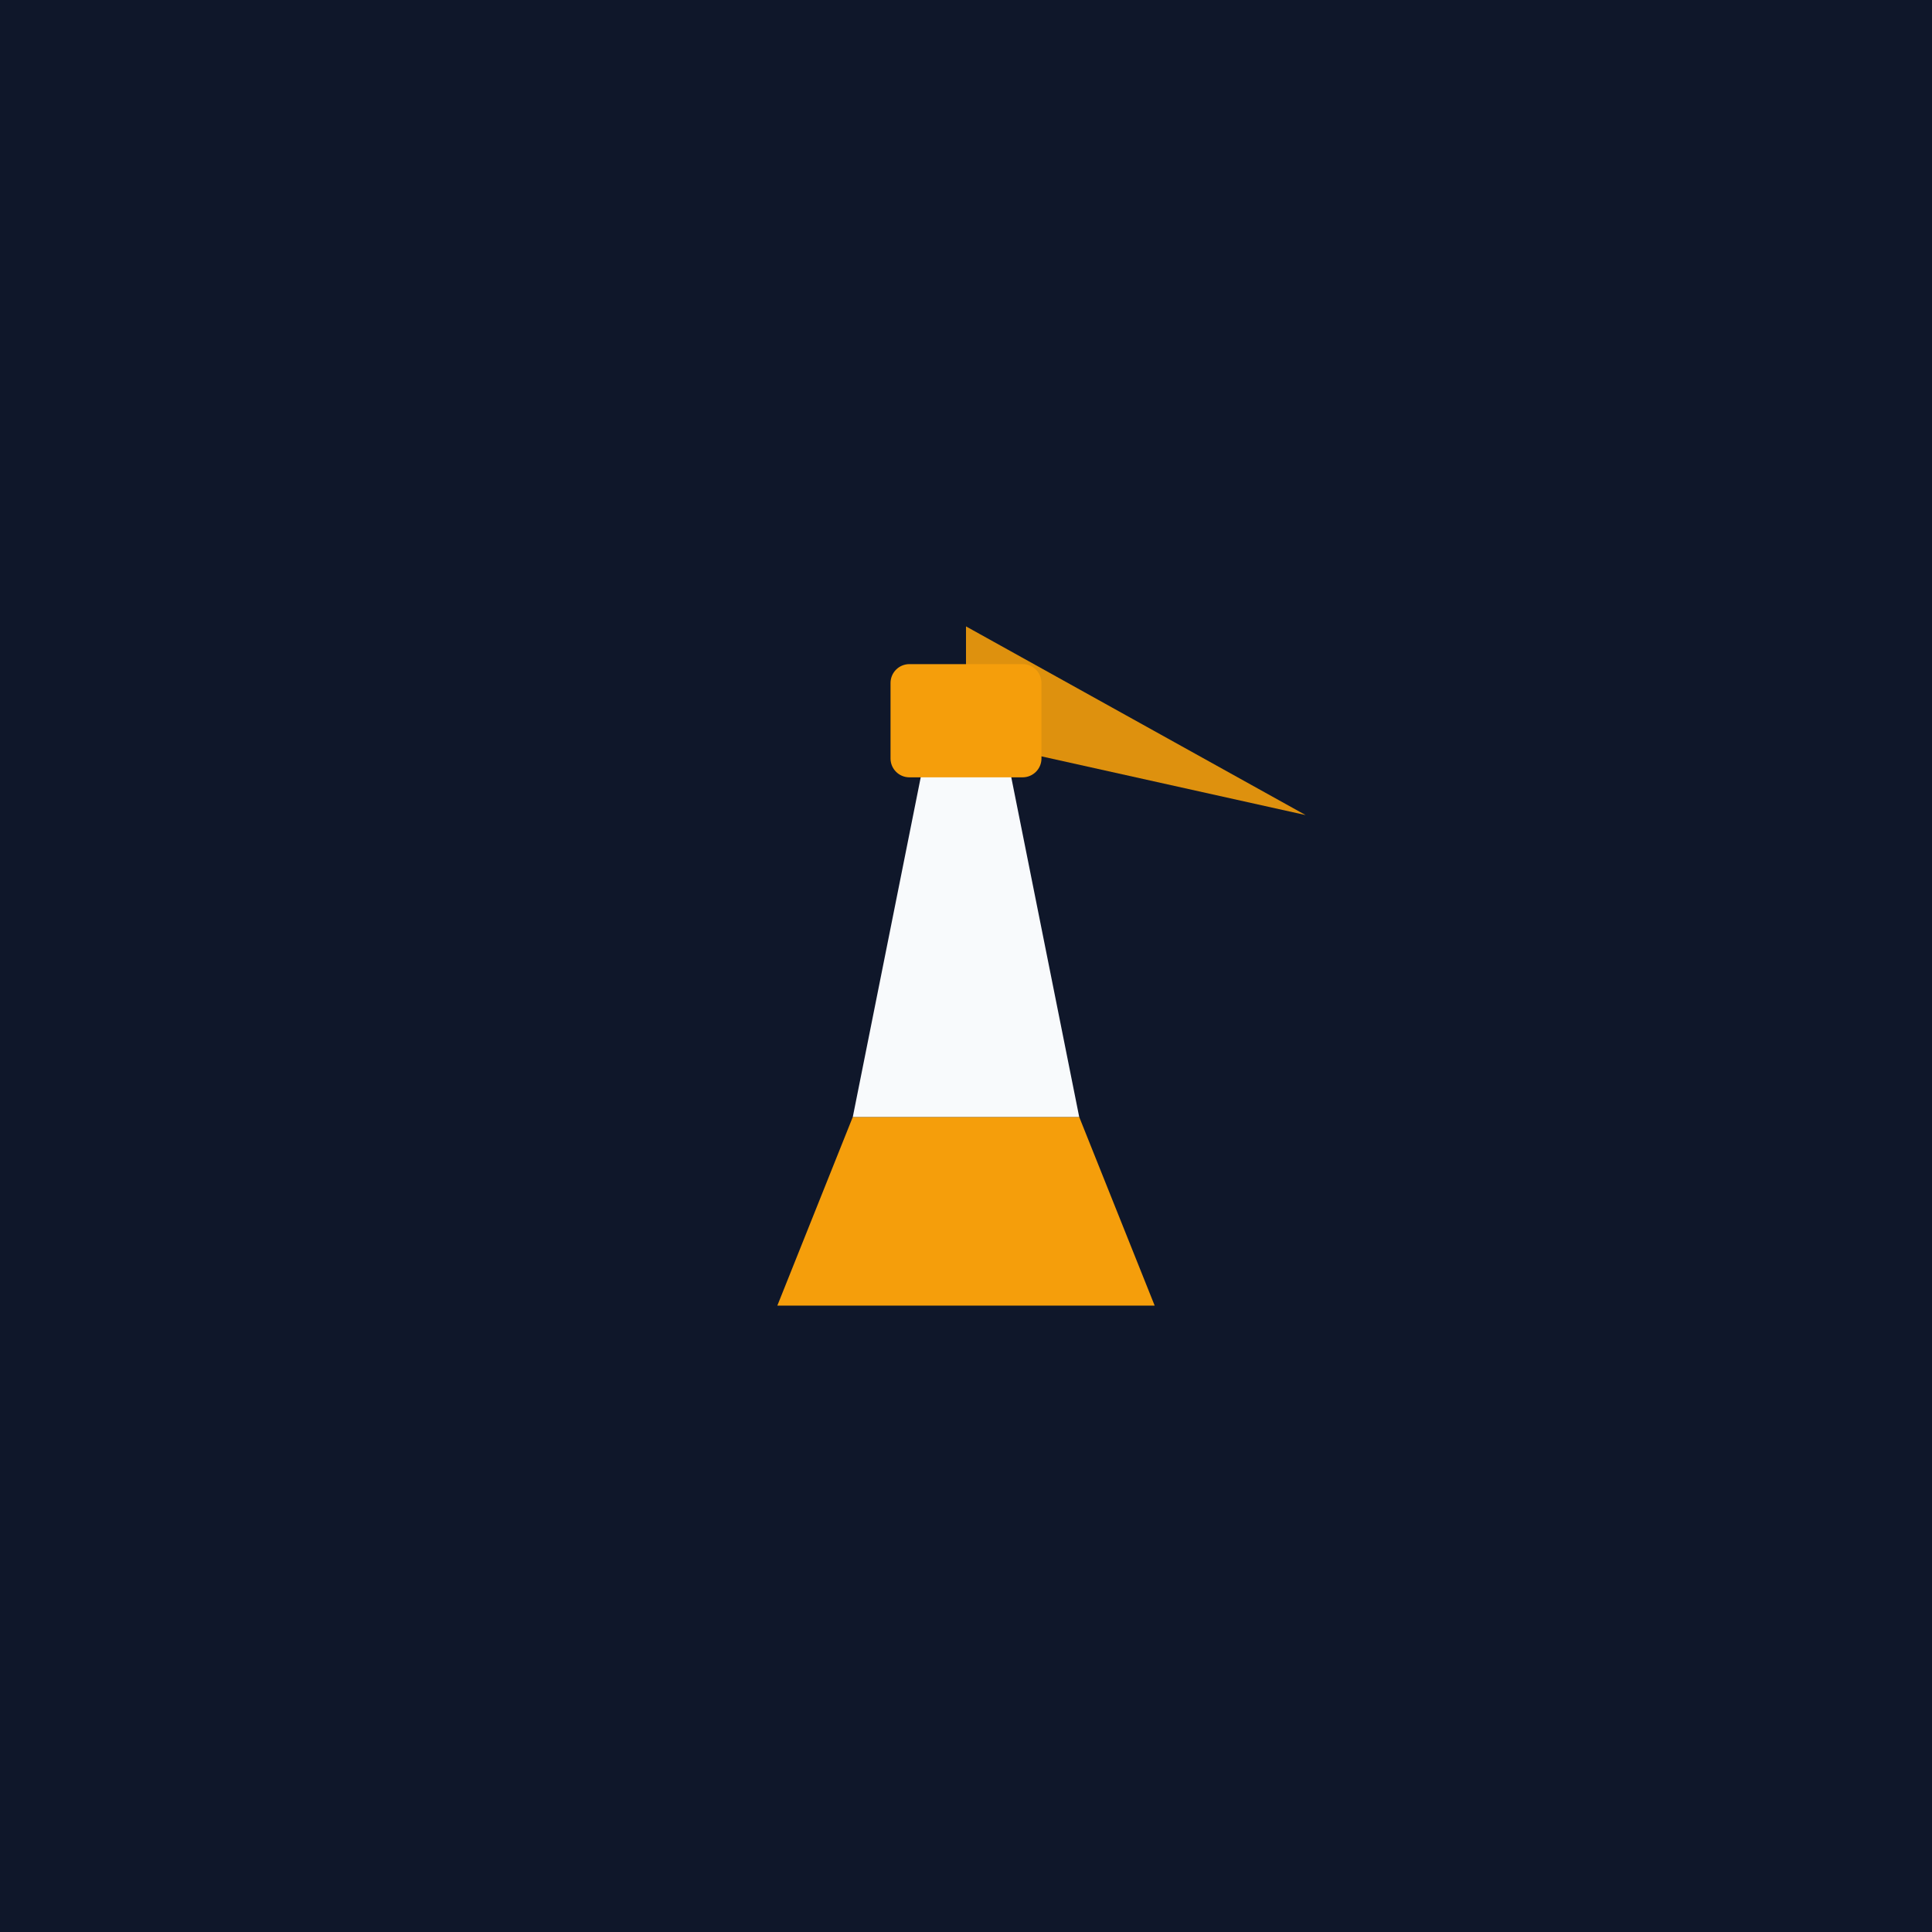
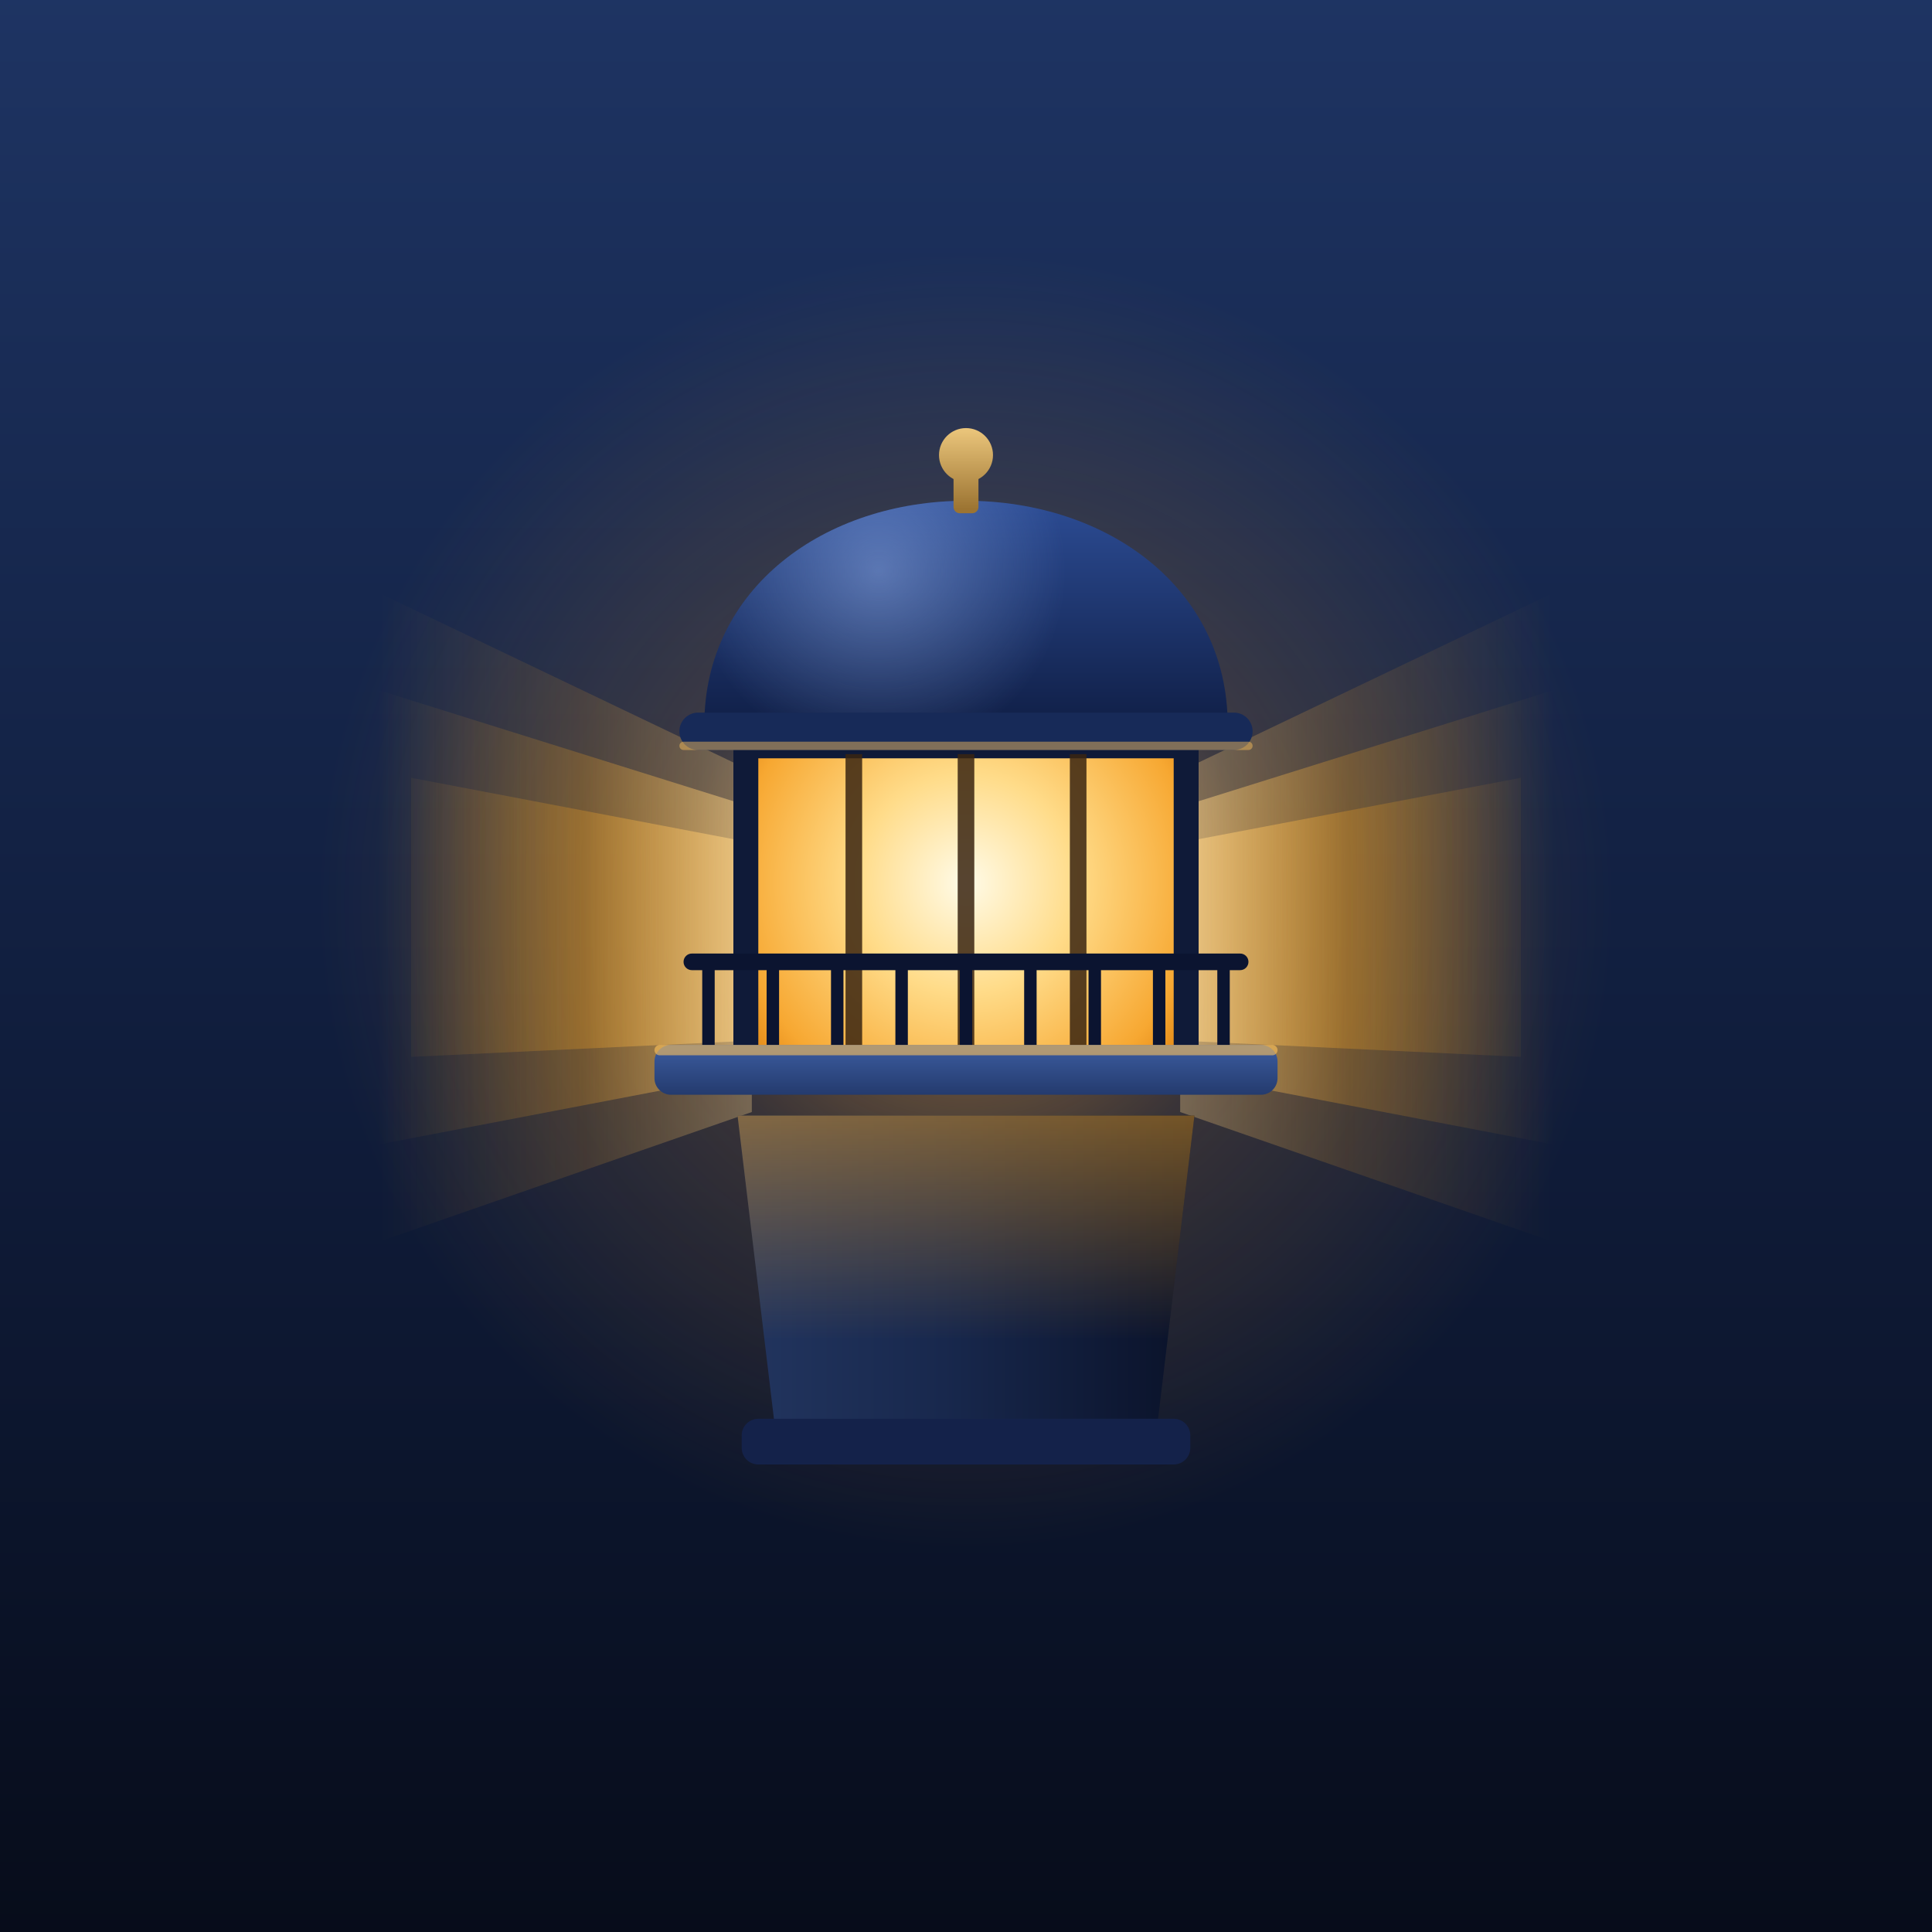
- <svg xmlns="http://www.w3.org/2000/svg" viewBox="0 0 192 192" fill="none">
-   <rect width="192" height="192" fill="#0f172a" />
-   <g transform="translate(36, 36) scale(1.875)">
-     <path d="M32 14 L50 24 L32 20 Z" fill="#f59e0b" opacity="0.9" />
-     <path d="M22 50 L42 50 L38 40 L26 40 Z" fill="#f59e0b" />
-     <path d="M26 40 L38 40 L34 20 L30 20 Z" fill="#f8fafc" />
-     <rect x="28" y="16" width="8" height="6" rx="1" fill="#f59e0b" />
+ <svg xmlns="http://www.w3.org/2000/svg" viewBox="0 0 1024 1024" role="img" aria-label="Beacon">
+   <defs>
+     <linearGradient id="bg" x1="0" y1="0" x2="0" y2="1">
+       <stop offset="0" stop-color="#1e3463" />
+       <stop offset=".55" stop-color="#101d3c" />
+       <stop offset="1" stop-color="#070c1a" />
+     </linearGradient>
+     <radialGradient id="halo" cx="512" cy="480" r="400" gradientUnits="userSpaceOnUse">
+       <stop offset="0" stop-color="#ffb84a" stop-opacity=".6" />
+       <stop offset=".45" stop-color="#f59e2a" stop-opacity=".18" />
+       <stop offset="1" stop-color="#f59e2a" stop-opacity="0" />
+     </radialGradient>
+     <linearGradient id="beamL" x1="380" y1="0" x2="150" y2="0" gradientUnits="userSpaceOnUse">
+       <stop offset="0" stop-color="#ffd890" stop-opacity=".9" />
+       <stop offset=".45" stop-color="#f5a524" stop-opacity=".4" />
+       <stop offset="1" stop-color="#f5a524" stop-opacity="0" />
+     </linearGradient>
+     <linearGradient id="beamR" x1="644" y1="0" x2="874" y2="0" gradientUnits="userSpaceOnUse">
+       <stop offset="0" stop-color="#ffd890" stop-opacity=".9" />
+       <stop offset=".45" stop-color="#f5a524" stop-opacity=".4" />
+       <stop offset="1" stop-color="#f5a524" stop-opacity="0" />
+     </linearGradient>
+     <radialGradient id="lamp" cx="512" cy="480" r="130" gradientUnits="userSpaceOnUse">
+       <stop offset="0" stop-color="#fffbe8" />
+       <stop offset=".4" stop-color="#ffdc8a" />
+       <stop offset=".85" stop-color="#f7a832" />
+       <stop offset="1" stop-color="#e48a17" />
+     </radialGradient>
+     <linearGradient id="dome" x1="0" y1="296" x2="0" y2="404" gradientUnits="userSpaceOnUse">
+       <stop offset="0" stop-color="#2c4c94" />
+       <stop offset="1" stop-color="#101f47" />
+     </linearGradient>
+     <radialGradient id="domeHi" cx="470" cy="330" r="90" gradientUnits="userSpaceOnUse">
+       <stop offset="0" stop-color="#9fbcf5" stop-opacity=".45" />
+       <stop offset="1" stop-color="#8fb0ee" stop-opacity="0" />
+     </radialGradient>
+     <linearGradient id="tower" x1="404" y1="0" x2="620" y2="0" gradientUnits="userSpaceOnUse">
+       <stop offset="0" stop-color="#22355f" />
+       <stop offset=".45" stop-color="#18284d" />
+       <stop offset="1" stop-color="#0a1229" />
+     </linearGradient>
+     <linearGradient id="towerWarm" x1="0" y1="592" x2="0" y2="700" gradientUnits="userSpaceOnUse">
+       <stop offset="0" stop-color="#f5a524" stop-opacity=".45" />
+       <stop offset="1" stop-color="#f5a524" stop-opacity="0" />
+     </linearGradient>
+     <linearGradient id="brass" x1="0" y1="262" x2="0" y2="300" gradientUnits="userSpaceOnUse">
+       <stop offset="0" stop-color="#e9c47a" />
+       <stop offset="1" stop-color="#9c7432" />
+     </linearGradient>
+     <linearGradient id="deck" x1="0" y1="560" x2="0" y2="592" gradientUnits="userSpaceOnUse">
+       <stop offset="0" stop-color="#3a5a9c" />
+       <stop offset="1" stop-color="#1a2c58" />
+     </linearGradient>
+   </defs>
+   <rect width="1024" height="1024" fill="url(#bg)" />
+   <g transform="translate(512 512) scale(.86) translate(-512 -520)">
+     <circle cx="512" cy="480" r="400" fill="url(#halo)" />
+     <path d="M380 400 L150 290 L150 690 L380 610 Z" fill="url(#beamL)" opacity=".35" />
+     <path d="M644 400 L874 290 L874 690 L644 610 Z" fill="url(#beamR)" opacity=".35" />
+     <path d="M380 422 L150 350 L150 630 L380 586 Z" fill="url(#beamL)" opacity=".6" />
+     <path d="M644 422 L874 350 L874 630 L644 586 Z" fill="url(#beamR)" opacity=".6" />
+     <path d="M380 444 L170 404 L170 576 L380 566 Z" fill="url(#beamL)" opacity=".7" />
+     <path d="M644 444 L854 404 L854 576 L644 566 Z" fill="url(#beamR)" opacity=".7" />
+     <g transform="translate(512 520) scale(1.28) translate(-512 -520)">
+       <path d="M402 592 L622 592 L604 742 L420 742 Z" fill="url(#tower)" />
+       <path d="M402 592 L622 592 L604 742 L420 742 Z" fill="url(#towerWarm)" />
+       <rect x="404" y="738" width="216" height="22" rx="8" fill="#14224a" />
+       <rect x="404" y="410" width="216" height="152" rx="6" fill="url(#lamp)" />
+       <rect x="404" y="410" width="216" height="10" fill="#0f1a38" />
+       <rect x="454" y="418" width="8" height="142" fill="#3a2410" opacity=".85" />
+       <rect x="508" y="418" width="8" height="142" fill="#3a2410" opacity=".85" />
+       <rect x="562" y="418" width="8" height="142" fill="#3a2410" opacity=".85" />
+       <rect x="400" y="410" width="12" height="152" rx="4" fill="#0f1a38" />
+       <rect x="612" y="410" width="12" height="152" rx="4" fill="#0f1a38" />
+       <path d="M386 404 C386 338 444 296 512 296 C580 296 638 338 638 404 Z" fill="url(#dome)" />
+       <path d="M386 404 C386 338 444 296 512 296 C580 296 638 338 638 404 Z" fill="url(#domeHi)" />
+       <rect x="374" y="398" width="276" height="18" rx="9" fill="#172a58" />
+       <rect x="374" y="412" width="276" height="4" rx="2" fill="#ffc35a" opacity=".45" />
+       <rect x="506" y="282" width="12" height="20" rx="3" fill="url(#brass)" />
+       <circle cx="512" cy="274" r="13" fill="url(#brass)" />
+       <rect x="385" y="520" width="6" height="40" rx="2" fill="#0b1430" />
+       <rect x="416" y="520" width="6" height="40" rx="2" fill="#0b1430" />
+       <rect x="447" y="520" width="6" height="40" rx="2" fill="#0b1430" />
+       <rect x="478" y="520" width="6" height="40" rx="2" fill="#0b1430" />
+       <rect x="509" y="520" width="6" height="40" rx="2" fill="#0b1430" />
+       <rect x="540" y="520" width="6" height="40" rx="2" fill="#0b1430" />
+       <rect x="571" y="520" width="6" height="40" rx="2" fill="#0b1430" />
+       <rect x="602" y="520" width="6" height="40" rx="2" fill="#0b1430" />
+       <rect x="633" y="520" width="6" height="40" rx="2" fill="#0b1430" />
+       <rect x="376" y="514" width="272" height="8" rx="4" fill="#0b1430" />
+       <rect x="362" y="558" width="300" height="24" rx="8" fill="url(#deck)" />
+       <rect x="362" y="558" width="300" height="5" rx="2.5" fill="#ffc35a" opacity=".6" />
+     </g>
  </g>
</svg>
